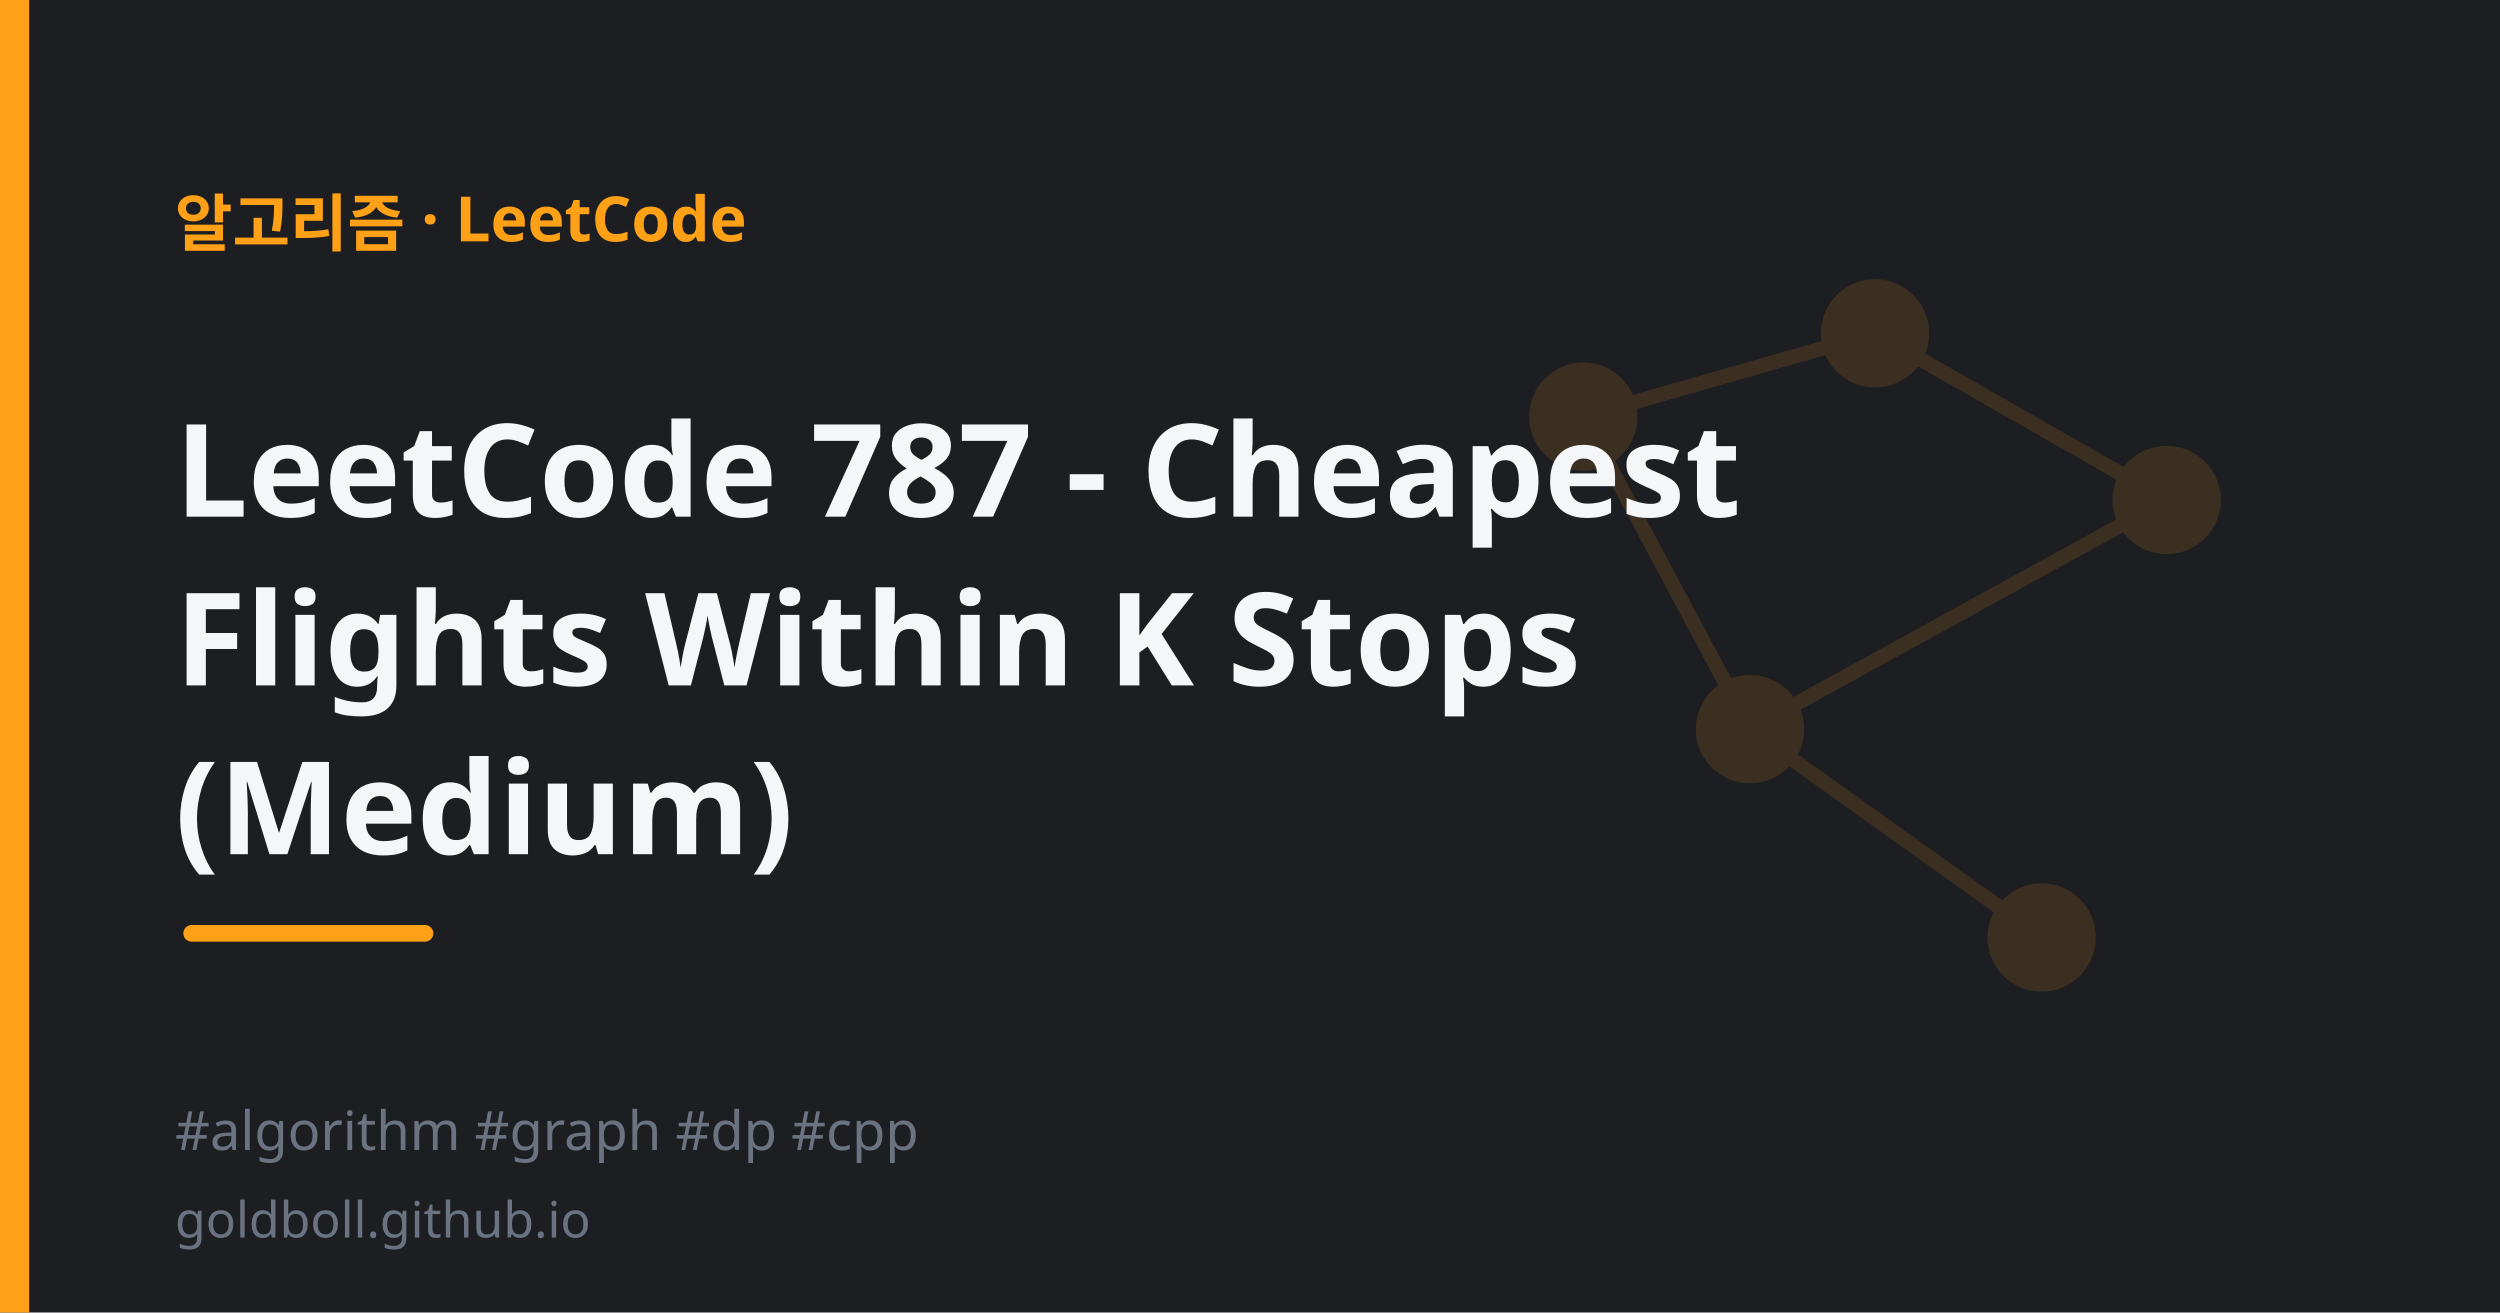
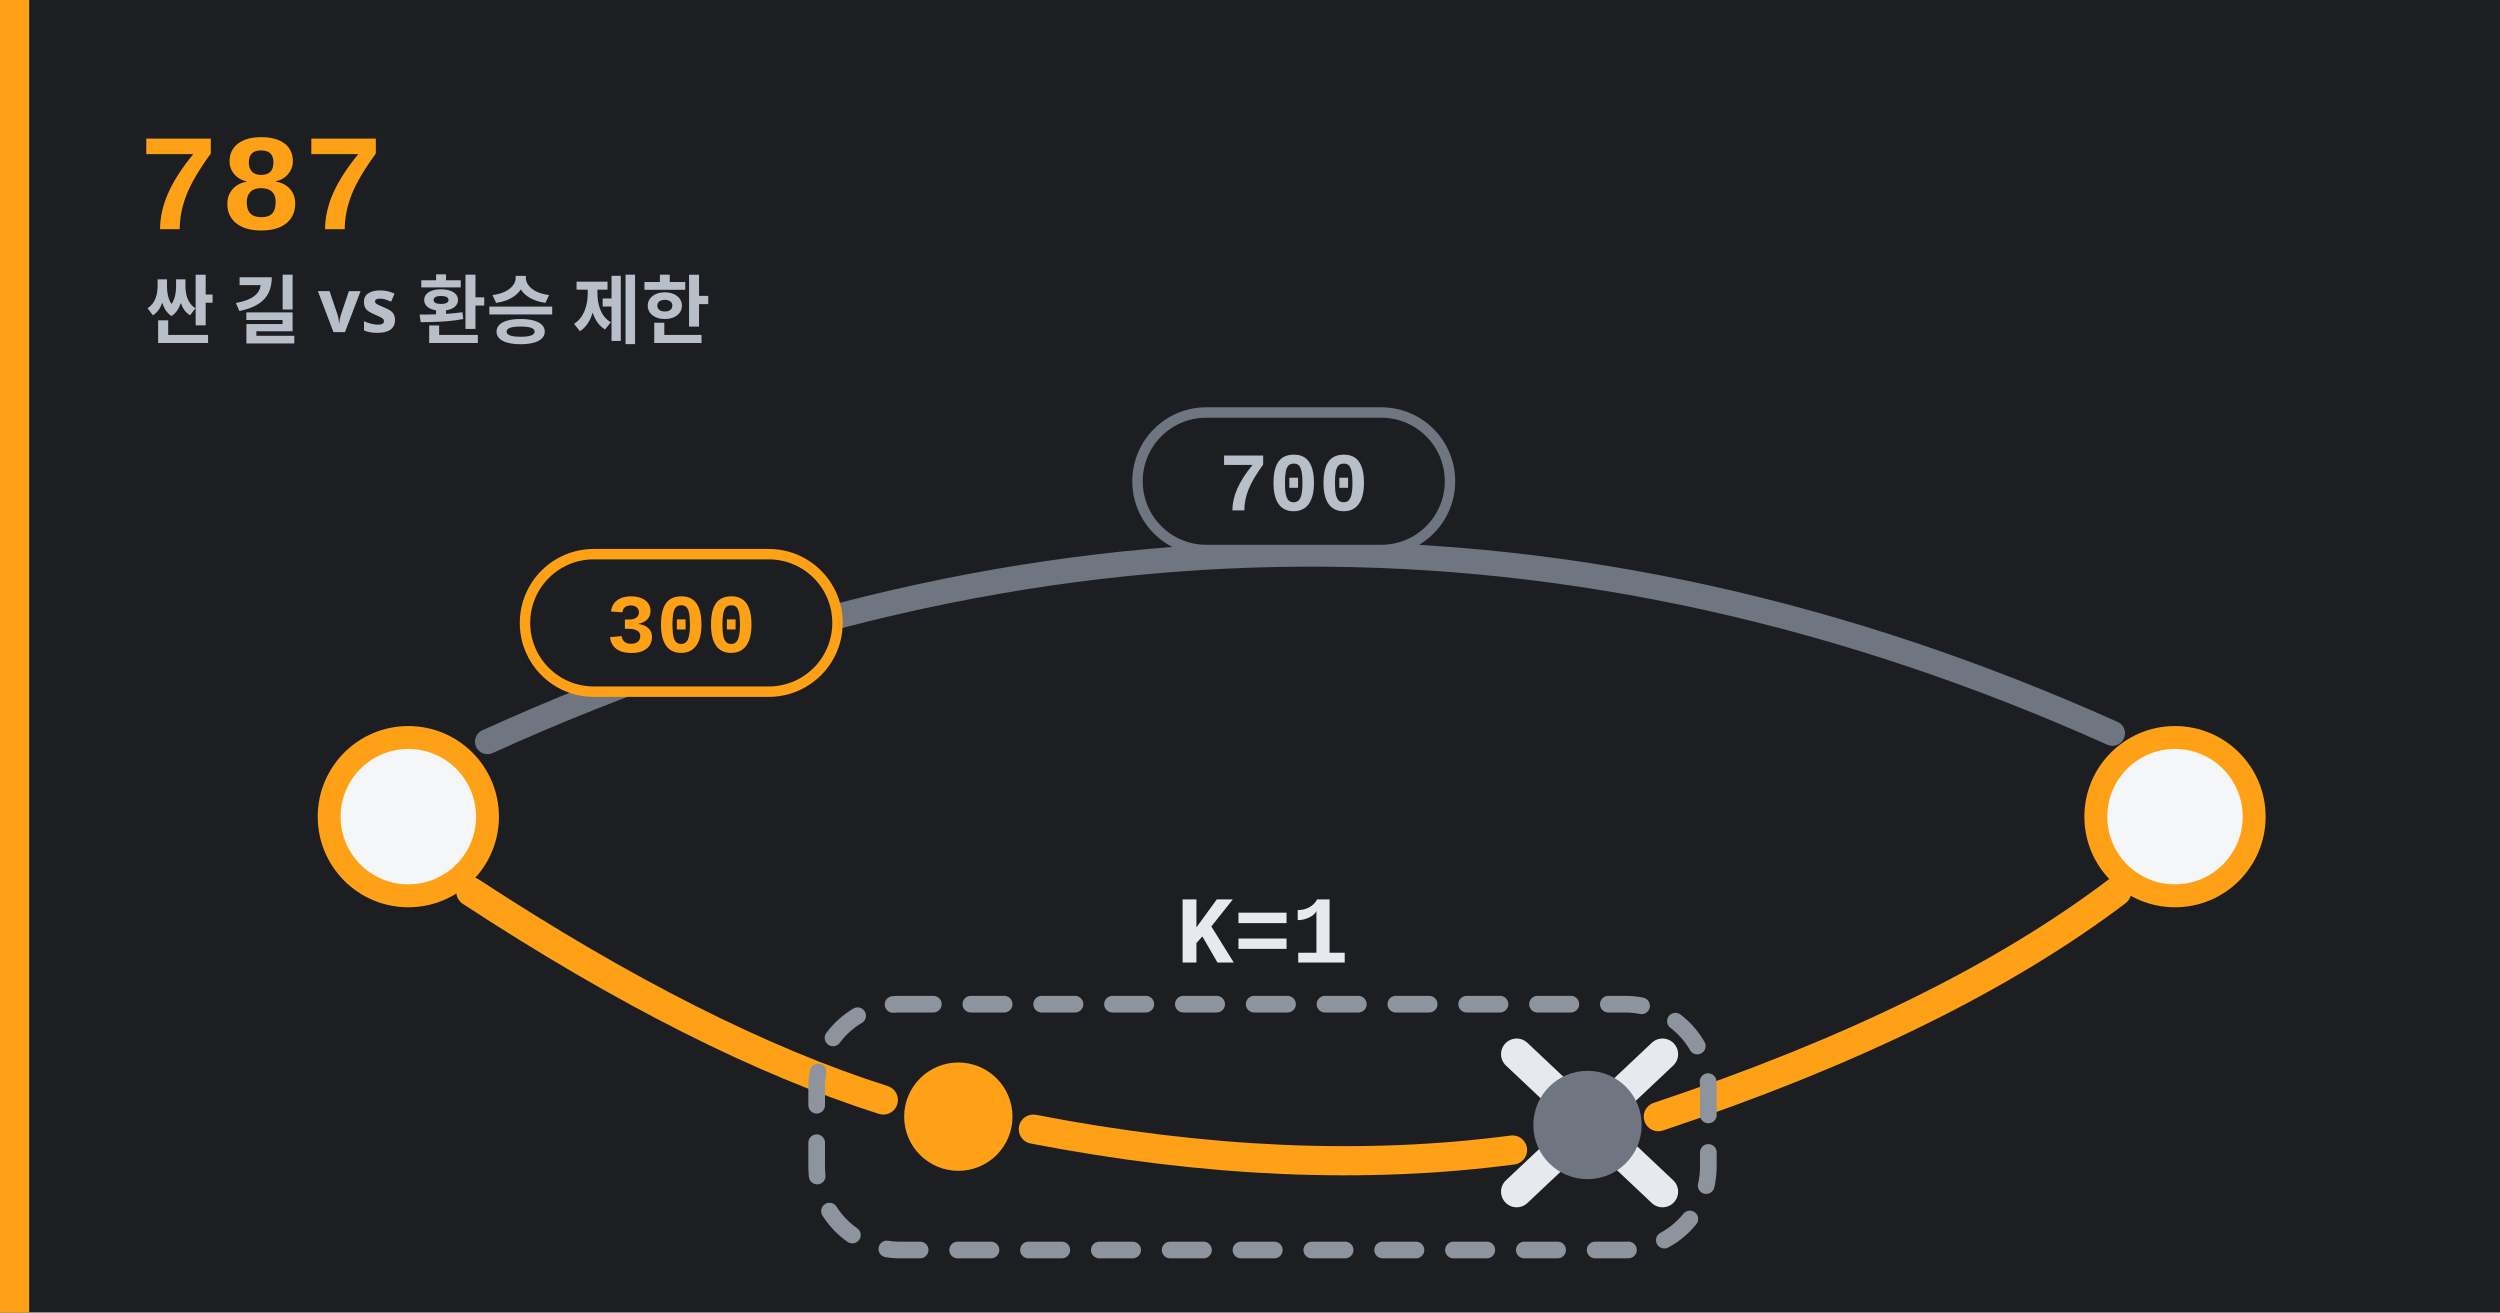
<svg xmlns="http://www.w3.org/2000/svg" width="1200" height="630" viewBox="0 0 1200 630" role="img" aria-label="LeetCode 787 - Cheapest Flights Within K Stops (Medium)">
  <rect width="1200" height="630" fill="#1d1e22" />
  <rect width="14" height="630" fill="#FFA116" />
-   <g opacity="0.13" stroke="#FFA116" fill="none" stroke-width="7" stroke-linecap="round" stroke-linejoin="round">
-     <line x1="760" y1="200" x2="900" y2="160" />
-     <line x1="900" y1="160" x2="1040" y2="240" />
-     <line x1="760" y1="200" x2="840" y2="350" />
-     <line x1="840" y1="350" x2="1040" y2="240" />
-     <line x1="840" y1="350" x2="980" y2="450" />
-     <circle cx="760" cy="200" r="26" fill="#FFA116" stroke="none" />
-     <circle cx="900" cy="160" r="26" fill="#FFA116" stroke="none" />
-     <circle cx="1040" cy="240" r="26" fill="#FFA116" stroke="none" />
-     <circle cx="840" cy="350" r="26" fill="#FFA116" stroke="none" />
-     <circle cx="980" cy="450" r="26" fill="#FFA116" stroke="none" />
+   <text x="66" y="110" font-family="'Consolas','Courier New',monospace" font-size="66" font-weight="700" fill="#FFA116">787</text>
+   <text x="70" y="162" font-family="'Segoe UI','Malgun Gothic',sans-serif" font-size="36" font-weight="600" fill="#b9bfc8">싼 길 vs 환승 제한</text>
+   <g fill="none" stroke-linecap="round" stroke-linejoin="round">
+     <path d="M234 356 Q 626 178 1014 352" stroke="#6f7681" stroke-width="12" />
+     <g stroke="#FFA116" stroke-width="14">
+       <path d="M226 428 Q 336 500 424 528" />
+       <path d="M496 542 Q 620 566 726 552" />
+       <path d="M796 536 Q 934 490 1016 428" />
+     </g>
+     <rect x="392" y="482" width="428" height="118" rx="40" stroke="#8d949e" stroke-width="8" stroke-dasharray="16 18" />
+     <g stroke="#e6e9ee" stroke-width="15">
+       <path d="M728 506 L 798 572" />
+       <path d="M798 506 L 728 572" />
+     </g>
+     <circle cx="460" cy="536" r="26" fill="#FFA116" />
+     <circle cx="762" cy="540" r="26" fill="#6f7681" />
+     <circle cx="196" cy="392" r="38" fill="#f5f6f8" stroke="#FFA116" stroke-width="11" />
+     <circle cx="1044" cy="392" r="38" fill="#f5f6f8" stroke="#FFA116" stroke-width="11" />
  </g>
-   <text x="84" y="118" font-family="'Segoe UI','Malgun Gothic',sans-serif" font-size="30" font-weight="600" fill="#FFA116">알고리즘 · LeetCode</text>
-   <text x="84" y="248" font-family="'Segoe UI','Malgun Gothic',sans-serif" font-size="62" font-weight="700" fill="#f5f6f8">LeetCode 787 - Cheapest</text>
-   <text x="84" y="329" font-family="'Segoe UI','Malgun Gothic',sans-serif" font-size="62" font-weight="700" fill="#f5f6f8">Flights Within K Stops</text>
-   <text x="84" y="410" font-family="'Segoe UI','Malgun Gothic',sans-serif" font-size="62" font-weight="700" fill="#f5f6f8">(Medium)</text>
-   <rect x="88" y="444" width="120" height="8" rx="4" fill="#FFA116" />
-   <text x="84" y="552" font-family="'Segoe UI','Malgun Gothic',sans-serif" font-size="26" fill="#6b7280">#algorithm   #graph   #dp   #cpp</text>
-   <text x="84" y="594" font-family="'Segoe UI','Malgun Gothic',sans-serif" font-size="24" fill="#6b7280">goldboll.github.io</text>
+   <g font-family="'Consolas','Courier New',monospace" font-weight="700" text-anchor="middle">
+     <rect x="546" y="198" width="150" height="66" rx="33" fill="#1d1e22" stroke="#6f7681" stroke-width="5" />
+     <text x="621" y="245" font-size="40" fill="#b9bfc8">700</text>
+     <rect x="252" y="266" width="150" height="66" rx="33" fill="#1d1e22" stroke="#FFA116" stroke-width="5" />
+     <text x="327" y="313" font-size="40" fill="#FFA116">300</text>
+     <text x="606" y="462" font-size="46" fill="#e6e9ee">K=1</text>
+   </g>
</svg>
